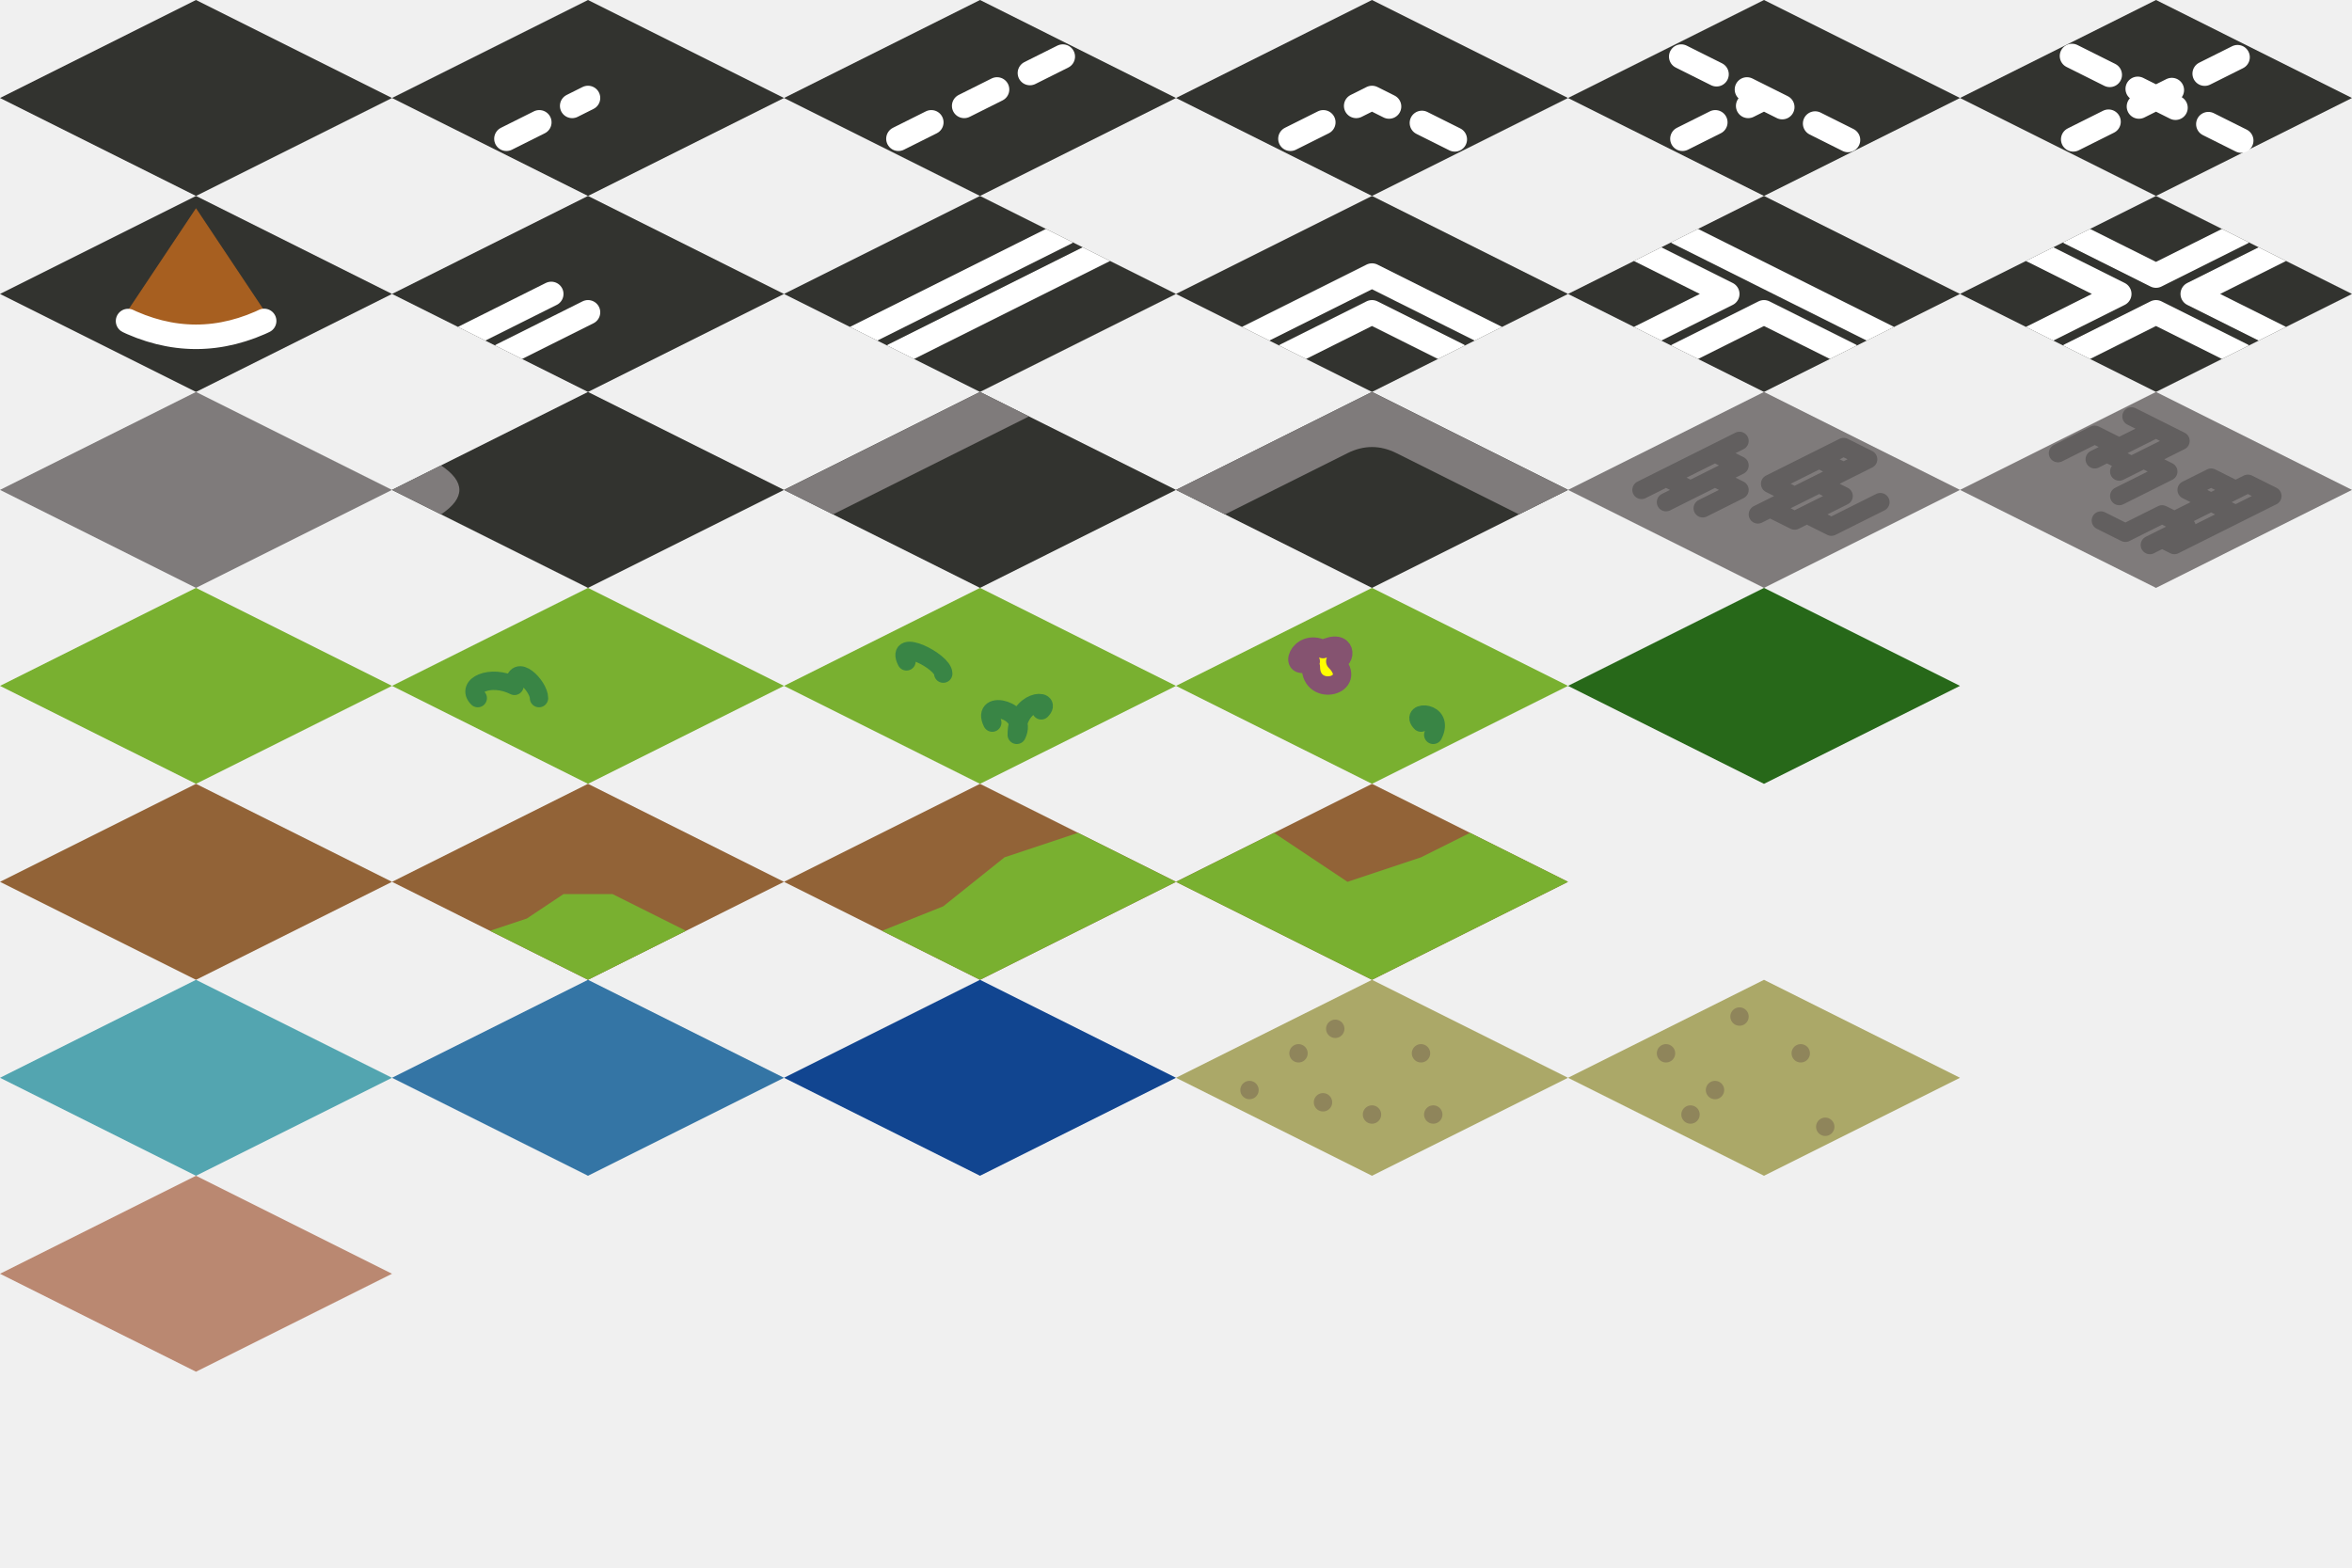
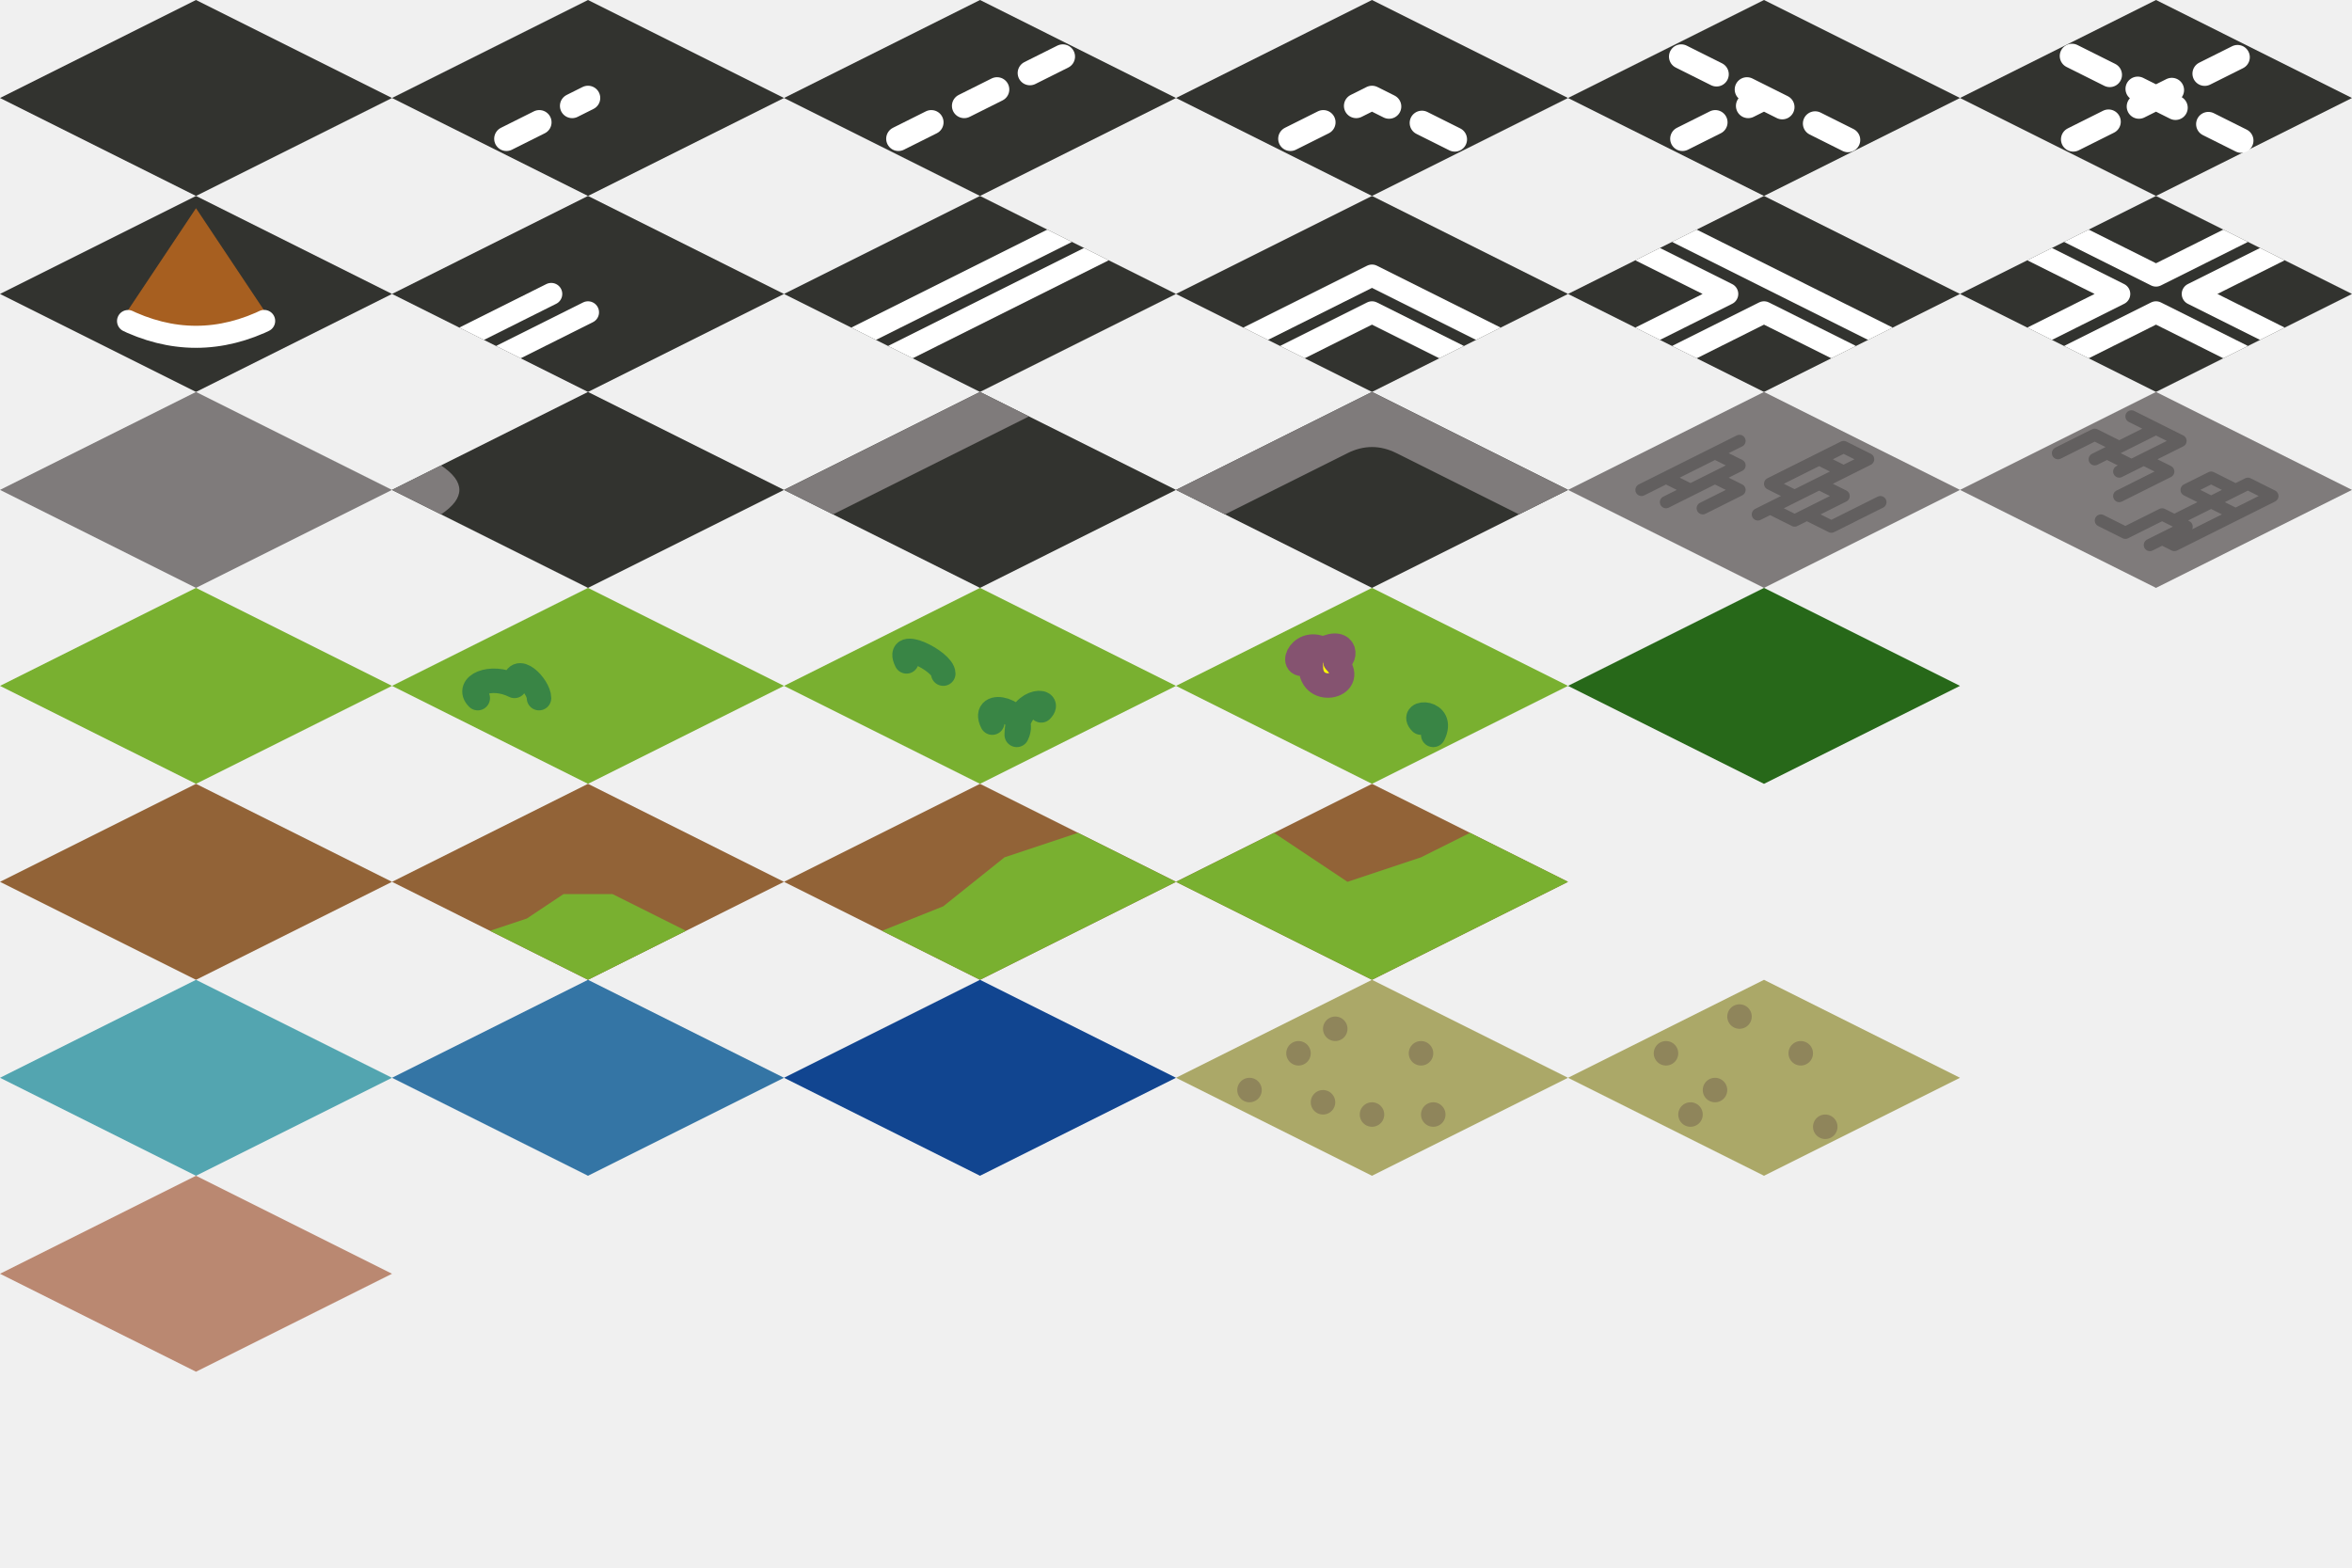
- <svg xmlns="http://www.w3.org/2000/svg" width="192" height="128" stroke-width="1.5">
+ <svg xmlns="http://www.w3.org/2000/svg" width="192" height="128">
  <clipPath id="clip">
    <path d="M16 0l16 8-16 8-16-8" />
  </clipPath>
  <g stroke-width="2">
    <g>
      <path d="M0 8l16 8 16-8-16-8" fill="#32332F" />
    </g>
    <g transform="translate(32)">
      <path d="M0 8l16 8 16-8-16-8" fill="#32332F" />
      <path d="M8 12l8-4" stroke="#FFF" stroke-linecap="round" stroke-dasharray="3,3" stroke-dashoffset="-1.5" fill="none" stroke-linejoin="round" />
    </g>
    <g transform="translate(64)">
      <path d="M0 8l16 8 16-8-16-8" fill="#32332F" />
      <path d="M8 12l16-8" stroke="#FFF" stroke-linecap="round" stroke-dasharray="3,3" stroke-dashoffset="-1.5" />
    </g>
    <g transform="translate(96)">
      <path d="M0 8l16 8 16-8-16-8" fill="#32332F" />
      <path d="M8 12l8-4 8 4" stroke="#FFF" stroke-linecap="round" stroke-dasharray="3,3" stroke-dashoffset="-1.5" fill="none" stroke-linejoin="round" />
    </g>
    <g transform="translate(128)">
      <path d="M0 8l16 8 16-8-16-8" fill="#32332F" />
      <path d="M8 12l8-4-8-4 16 8" stroke="#FFF" stroke-linecap="round" stroke-dasharray="3,3" stroke-dashoffset="-1.5" fill="none" stroke-linejoin="round" />
    </g>
    <g transform="translate(160)">
      <path d="M0 8l16 8 16-8-16-8" fill="#32332F" />
      <path d="M24 4l-16 8 8-4-8-4 16 8" stroke="#FFF" stroke-linecap="round" stroke-dasharray="3,3" stroke-dashoffset="-1.5" fill="none" stroke-linejoin="round" />
    </g>
  </g>
-   <g stroke-width="2" transform="translate(0 16)">
+   <g stroke-width="1.8" transform="translate(0 16)">
    <g>
      <path d="M0 8l16 8 16-8-16-8" fill="#32332F" />
      <path d="M10 10q6 3 12 0l-6-9" fill="#A75F20" />
      <path d="M10 10q6 3 12 0" fill="none" stroke="#FFF" stroke-dasharray="11.5,10" stroke-dashoffset="-0.5" stroke-linecap="round" />
    </g>
    <g transform="translate(32)" clip-path="url(#clip)">
      <path d="M0 8l16 8 16-8-16-8" fill="#32332F" />
      <path d="M5 12l8-4M9 13l7-3.5" stroke="#FFF" stroke-linecap="round" fill="none" stroke-linejoin="round" />
    </g>
    <g transform="translate(64)" clip-path="url(#clip)">
      <path d="M0 8l16 8 16-8-16-8" fill="#32332F" />
      <path d="M9 13l18-9" stroke="#FFF" stroke-linecap="round" />
      <path d="M5 12l18-9" stroke="#FFF" stroke-linecap="round" />
    </g>
    <g transform="translate(96)" clip-path="url(#clip)">
      <path d="M0 8l16 8 16-8-16-8" fill="#32332F" />
      <path d="M5 12l11-5.5 11 5.5M9 13l7-3.5 7 3.5" stroke="#FFF" stroke-linecap="round" fill="none" stroke-linejoin="round" />
    </g>
    <g transform="translate(128)" clip-path="url(#clip)">
      <path d="M0 8l16 8 16-8-16-8" fill="#32332F" />
      <path d="M5 12l8-4-8-4M9 13l7-3.5 7 3.5M9 3l18 9" stroke="#FFF" stroke-linecap="round" fill="none" stroke-linejoin="round" />
    </g>
    <g transform="translate(160)" clip-path="url(#clip)">
      <path d="M0 8l16 8 16-8-16-8" fill="#32332F" />
      <path d="M5 12l8-4-8-4M9 13l7-3.5 7 3.5M9 3l7 3.5 7-3.5M27 12l-8-4 8-4" stroke="#FFF" stroke-linecap="round" fill="none" stroke-linejoin="round" />
    </g>
  </g>
  <g transform="translate(0 32)">
    <path d="M0 8l16 8 16-8-16-8" fill="#7F7B7B" />
    <g transform="translate(32)">
      <path d="M0 8l16 8 16-8-16-8" fill="#32332F" />
      <path d="M0 8l4 2q3-2 0-4" fill="#7F7B7B" />
    </g>
    <g transform="translate(64)">
      <path d="M0 8l16 8 16-8-16-8" fill="#32332F" />
      <path d="M0 8l4 2 16-8-4-2" fill="#7F7B7B" />
    </g>
    <g transform="translate(96)">
      <path d="M0 8l16 8 16-8-16-8" fill="#32332F" />
      <path d="M0 8l4 2 10-5q2-1 4 0l10 5 4-2-16-8" fill="#7F7B7B" />
    </g>
    <g transform="translate(128)">
      <path d="M0 8l16 8 16-8-16-8" fill="#7F7B7B" />
      <path d="M6 8l2-1 2 1-2 1m2-1 4-2-2-1m-4 2 6-3m-2 3 2 1-3 1.5" stroke="#625F5F" fill="none" stroke-linecap="round" stroke-linejoin="round" />
      <path d="M22.5 4.5l-2 1 2 1 2-1-2-1-6 3 2 1 4-2m-4 2-3 1.5m1-.5 2 1 4-2-2-1m-1 2.5 2 1 4-2" stroke="#625F5F" fill="none" stroke-linecap="round" stroke-linejoin="round" />
    </g>
    <g transform="translate(160)">
      <path d="M0 8l16 8 16-8-16-8" fill="#7F7B7B" />
      <path d="M8 5l3-1.5 2 1-2 1m1-.5 2 1 4-2-2-1-3 1.5m3-1.5-2-1m1 3.5 2 1-4 2m1-2.5-1 .5" stroke="#625F5F" fill="none" stroke-linecap="round" stroke-linejoin="round" />
      <path d="M11.5 10.5l2 1 3-1.5 2 1-3 1.5m2-2 3-1.5 2 1-5 2.5-1-.5m4-3 3-1.5 2 1-3 1.5-4-2 2-1 2 1" stroke="#625F5F" fill="none" stroke-linecap="round" stroke-linejoin="round" />
    </g>
  </g>
  <g transform="translate(0 48)">
    <g>
      <path d="M0 8l16 8 16-8-16-8M32 8l16 8 16-8-16-8M64 8l16 8 16-8-16-8M96 8l16 8 16-8-16-8" fill="#79B030" />
-       <path d="M39 9c-1-1 1-2 3-1 0-2 2 0 2 1M74 6c-1-2 3 0 3 1M81 11c-1-2 3-1 2 1 0-3 3-3 2-2M116 11c-1-1 2-1 1 1" fill="none" stroke="#398545" stroke-linecap="round" stroke-linejoin="round" />
+       <path d="M39 9c-1-1 1-2 3-1 0-2 2 0 2 1M74 6c-1-2 3 0 3 1M81 11c-1-2 3-1 2 1 0-3 3-3 2-2M116 11c-1-1 2-1 1 1" fill="none" stroke="#398545" stroke-linecap="round" stroke-linejoin="round" stroke-width="2" />
      <path fill="#276819" transform="translate(128)" d="M0 8l16 8 16-8-16-8" />
    </g>
-     <path d="M107 6c-2 1-1-2 1-1 2-1 2 1 1 1 2 2-2 3-1.99.44" fill="#FF0" stroke="#855370" stroke-linecap="round" stroke-linejoin="round" />
+     <path d="M107 6c-2 1-1-2 1-1 2-1 2 1 1 1 2 2-2 3-1.99.44" fill="#FF0" stroke="#855370" stroke-linecap="round" stroke-linejoin="round" stroke-width="2" />
  </g>
  <g transform="translate(0 64)">
    <path d="M0 8l16 8 16-8-16-8" fill="#926337" />
    <g transform="translate(32)">
      <path d="M0 8l16 8 16-8-16-8" fill="#926337" />
      <path d="M8 12l3-1 3-2 4 0 6 3-8 4" fill="#79B030" />
    </g>
    <g transform="translate(64)">
      <path d="M0 8l16 8 16-8-16-8" fill="#926337" />
      <path d="M8 12l5-2 5-4 6-2 8 4-16 8" fill="#79B030" />
    </g>
    <g transform="translate(96)">
      <path d="M0 8l16 8 16-8-16-8" fill="#926337" />
      <path d="M8 4l-8 4 16 8 16-8-8-4-4 2-6 2" fill="#79B030" />
    </g>
  </g>
-   <g transform="translate(0 80)">
+   <g transform="translate(0 80)" stroke-width="2">
    <path d="M0 8l16 8 16-8-16-8" fill="#53A5B0" />
    <path d="M0 8l16 8 16-8-16-8" fill="#3475A5" transform="translate(32)" />
    <path d="M0 8l16 8 16-8-16-8" fill="#114590" transform="translate(64)" />
-     <g transform="translate(96)">
+     <g transform="translate(96)" stroke-width="2">
      <path d="M0 8l16 8 16-8-16-8" fill="#ABA868" />
      <path d="M6 9l0 0M10 6l0 0M16 11l0 0M20 6l0 0M21 11l0 0M13 4l0 0M12 10l0 0" fill="none" stroke="#8F855B" stroke-linecap="round" />
    </g>
    <g transform="translate(128)">
      <path d="M0 8l16 8 16-8-16-8" fill="#ABA868" />
      <path d="M8 6l0 0M10 11l0 0M14 3l0 0M19 6l0 0M12 9l0 0M21 12l0 0" fill="none" stroke="#8F855B" stroke-linecap="round" />
    </g>
  </g>
-   <g transform="translate(0 96)">
+   <g transform="translate(0 96)" stroke-width="2">
    <path d="M0 8l16 8 16-8-16-8" fill="#BA8871" />
  </g>
</svg>
